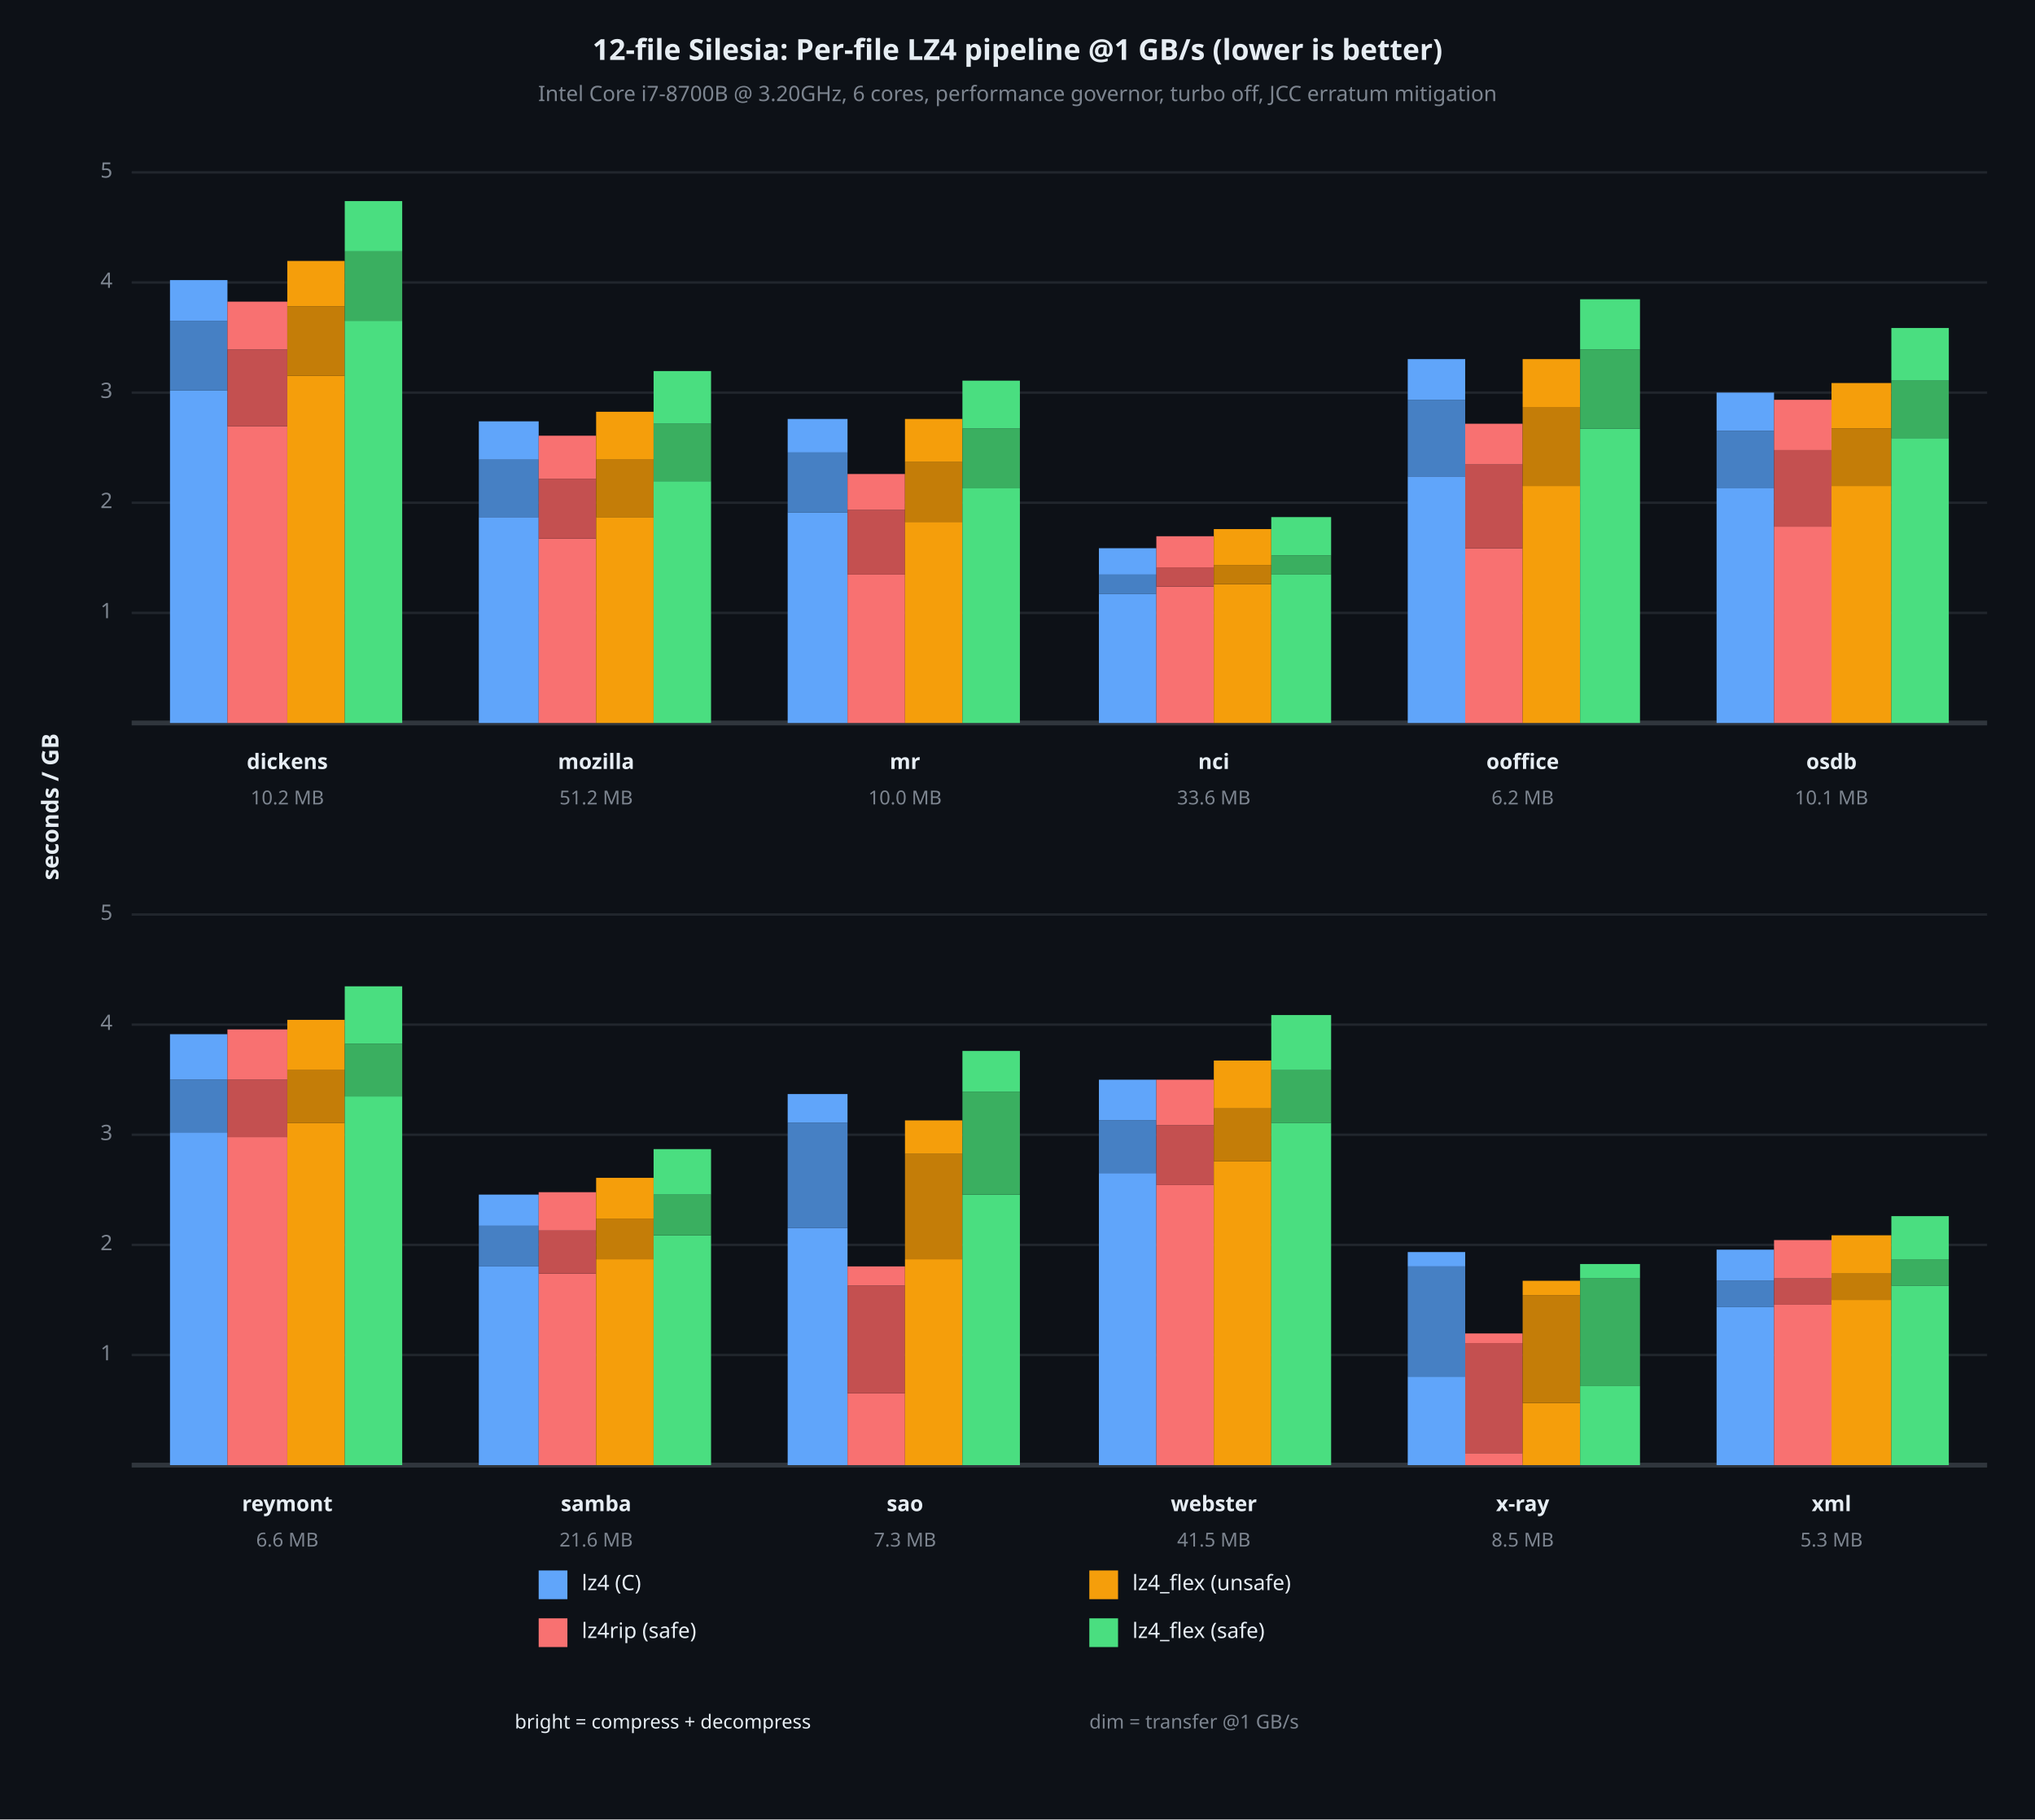
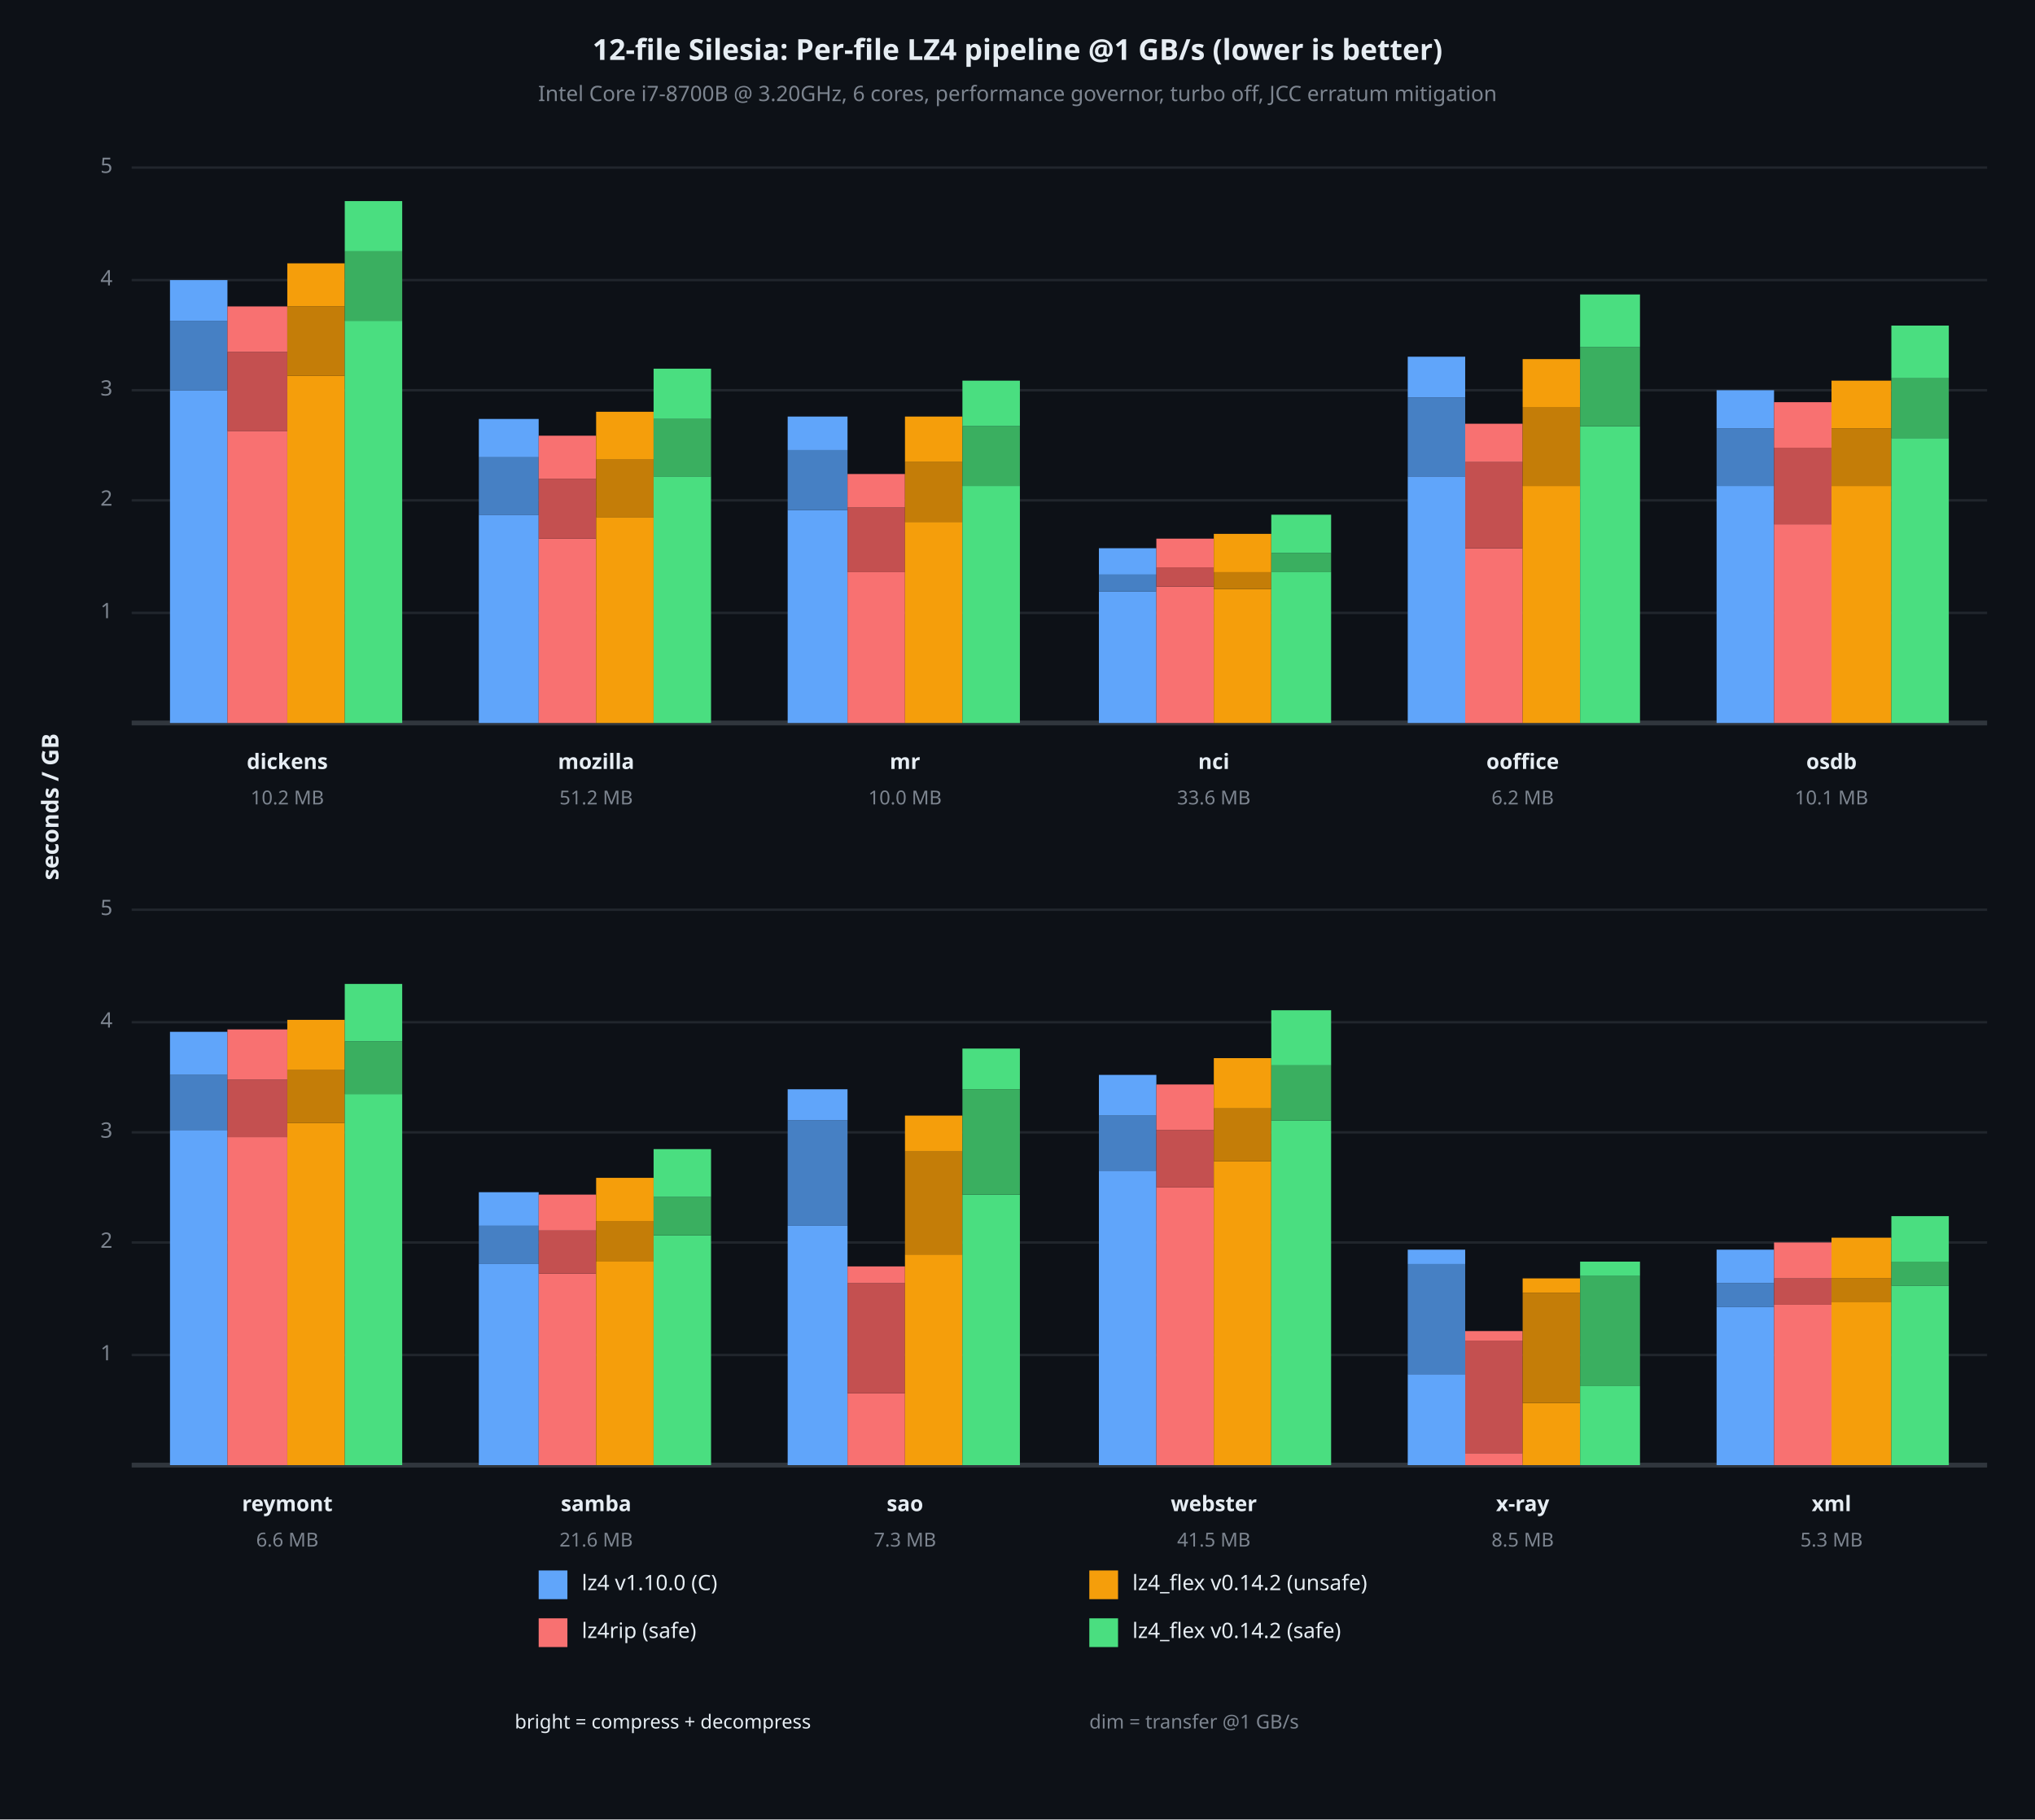
<svg xmlns="http://www.w3.org/2000/svg" viewBox="0 0 850 760" font-family="system-ui, -apple-system, sans-serif">
  <rect x="0" y="0" width="850" height="760" opacity="1" fill="#0D1117" stroke="none" />
  <text x="425" y="22" dy="0.5ex" text-anchor="middle" font-family="sans-serif" font-size="12.097" opacity="1" fill="#E6EDF3" font-weight="bold">
12-file Silesia: Per-file LZ4 pipeline @1 GB/s (lower is better)
</text>
  <text x="425" y="40" dy="0.5ex" text-anchor="middle" font-family="sans-serif" font-size="8.871" opacity="1" fill="#7D8590">
Intel Core i7-8700B @ 3.20GHz, 6 cores, performance governor, turbo off, JCC erratum mitigation
</text>
  <text x="22" y="337" dy="0.5ex" text-anchor="middle" font-family="sans-serif" font-size="9.677" opacity="1" fill="#E6EDF3" font-weight="bold" transform="rotate(270, 22, 337)">
seconds / GB
</text>
  <polyline fill="none" opacity="1" stroke="#21262D" stroke-width="1" points="55,256 830,256 " />
  <text x="47" y="256" dy="0.5ex" text-anchor="end" font-family="sans-serif" font-size="8.871" opacity="1" fill="#7D8590">
1
</text>
-   <polyline fill="none" opacity="1" stroke="#21262D" stroke-width="1" points="55,210 830,210 " />
-   <text x="47" y="210" dy="0.5ex" text-anchor="end" font-family="sans-serif" font-size="8.871" opacity="1" fill="#7D8590">
+   <polyline fill="none" opacity="1" stroke="#21262D" stroke-width="1" points="55,209 830,209 " />
+   <text x="47" y="209" dy="0.5ex" text-anchor="end" font-family="sans-serif" font-size="8.871" opacity="1" fill="#7D8590">
2
</text>
-   <polyline fill="none" opacity="1" stroke="#21262D" stroke-width="1" points="55,164 830,164 " />
-   <text x="47" y="164" dy="0.5ex" text-anchor="end" font-family="sans-serif" font-size="8.871" opacity="1" fill="#7D8590">
+   <polyline fill="none" opacity="1" stroke="#21262D" stroke-width="1" points="55,163 830,163 " />
+   <text x="47" y="163" dy="0.5ex" text-anchor="end" font-family="sans-serif" font-size="8.871" opacity="1" fill="#7D8590">
3
</text>
-   <polyline fill="none" opacity="1" stroke="#21262D" stroke-width="1" points="55,118 830,118 " />
-   <text x="47" y="118" dy="0.5ex" text-anchor="end" font-family="sans-serif" font-size="8.871" opacity="1" fill="#7D8590">
+   <polyline fill="none" opacity="1" stroke="#21262D" stroke-width="1" points="55,117 830,117 " />
+   <text x="47" y="117" dy="0.5ex" text-anchor="end" font-family="sans-serif" font-size="8.871" opacity="1" fill="#7D8590">
4
</text>
-   <polyline fill="none" opacity="1" stroke="#21262D" stroke-width="1" points="55,72 830,72 " />
-   <text x="47" y="72" dy="0.5ex" text-anchor="end" font-family="sans-serif" font-size="8.871" opacity="1" fill="#7D8590">
+   <polyline fill="none" opacity="1" stroke="#21262D" stroke-width="1" points="55,70 830,70 " />
+   <text x="47" y="70" dy="0.5ex" text-anchor="end" font-family="sans-serif" font-size="8.871" opacity="1" fill="#7D8590">
5
</text>
  <polyline fill="none" opacity="1" stroke="#30363D" stroke-width="2" points="55,302 830,302 " />
  <rect x="71" y="163" width="24" height="139" opacity="1" fill="#60A5FA" stroke="none" />
  <rect x="71" y="134" width="24" height="29" opacity="1" fill="#4680C4" stroke="none" />
  <rect x="71" y="117" width="24" height="17" opacity="1" fill="#60A5FA" stroke="none" />
-   <rect x="95" y="178" width="25" height="124" opacity="1" fill="#F87171" stroke="none" />
-   <rect x="95" y="146" width="25" height="32" opacity="1" fill="#C45050" stroke="none" />
-   <rect x="95" y="126" width="25" height="20" opacity="1" fill="#F87171" stroke="none" />
+   <rect x="95" y="180" width="25" height="122" opacity="1" fill="#F87171" stroke="none" />
+   <rect x="95" y="147" width="25" height="33" opacity="1" fill="#C45050" stroke="none" />
+   <rect x="95" y="128" width="25" height="19" opacity="1" fill="#F87171" stroke="none" />
  <rect x="120" y="157" width="24" height="145" opacity="1" fill="#F59E0B" stroke="none" />
  <rect x="120" y="128" width="24" height="29" opacity="1" fill="#C47D08" stroke="none" />
-   <rect x="120" y="109" width="24" height="19" opacity="1" fill="#F59E0B" stroke="none" />
+   <rect x="120" y="110" width="24" height="18" opacity="1" fill="#F59E0B" stroke="none" />
  <rect x="144" y="134" width="24" height="168" opacity="1" fill="#4ADE80" stroke="none" />
  <rect x="144" y="105" width="24" height="29" opacity="1" fill="#3AAF60" stroke="none" />
  <rect x="144" y="84" width="24" height="21" opacity="1" fill="#4ADE80" stroke="none" />
  <text x="120" y="319" dy="0.5ex" text-anchor="middle" font-family="sans-serif" font-size="8.871" opacity="1" fill="#E6EDF3" font-weight="bold">
dickens
</text>
  <text x="120" y="334" dy="0.5ex" text-anchor="middle" font-family="sans-serif" font-size="8.065" opacity="1" fill="#7D8590">
10.2 MB
</text>
-   <rect x="200" y="216" width="25" height="86" opacity="1" fill="#60A5FA" stroke="none" />
-   <rect x="200" y="192" width="25" height="24" opacity="1" fill="#4680C4" stroke="none" />
-   <rect x="200" y="176" width="25" height="16" opacity="1" fill="#60A5FA" stroke="none" />
+   <rect x="200" y="215" width="25" height="87" opacity="1" fill="#60A5FA" stroke="none" />
+   <rect x="200" y="191" width="25" height="24" opacity="1" fill="#4680C4" stroke="none" />
+   <rect x="200" y="175" width="25" height="16" opacity="1" fill="#60A5FA" stroke="none" />
  <rect x="225" y="225" width="24" height="77" opacity="1" fill="#F87171" stroke="none" />
  <rect x="225" y="200" width="24" height="25" opacity="1" fill="#C45050" stroke="none" />
  <rect x="225" y="182" width="24" height="18" opacity="1" fill="#F87171" stroke="none" />
  <rect x="249" y="216" width="24" height="86" opacity="1" fill="#F59E0B" stroke="none" />
  <rect x="249" y="192" width="24" height="24" opacity="1" fill="#C47D08" stroke="none" />
  <rect x="249" y="172" width="24" height="20" opacity="1" fill="#F59E0B" stroke="none" />
-   <rect x="273" y="201" width="24" height="101" opacity="1" fill="#4ADE80" stroke="none" />
-   <rect x="273" y="177" width="24" height="24" opacity="1" fill="#3AAF60" stroke="none" />
-   <rect x="273" y="155" width="24" height="22" opacity="1" fill="#4ADE80" stroke="none" />
+   <rect x="273" y="199" width="24" height="103" opacity="1" fill="#4ADE80" stroke="none" />
+   <rect x="273" y="175" width="24" height="24" opacity="1" fill="#3AAF60" stroke="none" />
+   <rect x="273" y="154" width="24" height="21" opacity="1" fill="#4ADE80" stroke="none" />
  <text x="249" y="319" dy="0.5ex" text-anchor="middle" font-family="sans-serif" font-size="8.871" opacity="1" fill="#E6EDF3" font-weight="bold">
mozilla
</text>
  <text x="249" y="334" dy="0.5ex" text-anchor="middle" font-family="sans-serif" font-size="8.065" opacity="1" fill="#7D8590">
51.2 MB
</text>
-   <rect x="329" y="214" width="25" height="88" opacity="1" fill="#60A5FA" stroke="none" />
-   <rect x="329" y="189" width="25" height="25" opacity="1" fill="#4680C4" stroke="none" />
-   <rect x="329" y="175" width="25" height="14" opacity="1" fill="#60A5FA" stroke="none" />
-   <rect x="354" y="240" width="24" height="62" opacity="1" fill="#F87171" stroke="none" />
-   <rect x="354" y="213" width="24" height="27" opacity="1" fill="#C45050" stroke="none" />
-   <rect x="354" y="198" width="24" height="15" opacity="1" fill="#F87171" stroke="none" />
+   <rect x="329" y="213" width="25" height="89" opacity="1" fill="#60A5FA" stroke="none" />
+   <rect x="329" y="188" width="25" height="25" opacity="1" fill="#4680C4" stroke="none" />
+   <rect x="329" y="174" width="25" height="14" opacity="1" fill="#60A5FA" stroke="none" />
+   <rect x="354" y="239" width="24" height="63" opacity="1" fill="#F87171" stroke="none" />
+   <rect x="354" y="212" width="24" height="27" opacity="1" fill="#C45050" stroke="none" />
+   <rect x="354" y="198" width="24" height="14" opacity="1" fill="#F87171" stroke="none" />
  <rect x="378" y="218" width="24" height="84" opacity="1" fill="#F59E0B" stroke="none" />
  <rect x="378" y="193" width="24" height="25" opacity="1" fill="#C47D08" stroke="none" />
-   <rect x="378" y="175" width="24" height="18" opacity="1" fill="#F59E0B" stroke="none" />
-   <rect x="402" y="204" width="24" height="98" opacity="1" fill="#4ADE80" stroke="none" />
-   <rect x="402" y="179" width="24" height="25" opacity="1" fill="#3AAF60" stroke="none" />
-   <rect x="402" y="159" width="24" height="20" opacity="1" fill="#4ADE80" stroke="none" />
+   <rect x="378" y="174" width="24" height="19" opacity="1" fill="#F59E0B" stroke="none" />
+   <rect x="402" y="203" width="24" height="99" opacity="1" fill="#4ADE80" stroke="none" />
+   <rect x="402" y="178" width="24" height="25" opacity="1" fill="#3AAF60" stroke="none" />
+   <rect x="402" y="159" width="24" height="19" opacity="1" fill="#4ADE80" stroke="none" />
  <text x="378" y="319" dy="0.5ex" text-anchor="middle" font-family="sans-serif" font-size="8.871" opacity="1" fill="#E6EDF3" font-weight="bold">
mr
</text>
  <text x="378" y="334" dy="0.5ex" text-anchor="middle" font-family="sans-serif" font-size="8.065" opacity="1" fill="#7D8590">
10.0 MB
</text>
-   <rect x="459" y="248" width="24" height="54" opacity="1" fill="#60A5FA" stroke="none" />
-   <rect x="459" y="240" width="24" height="8" opacity="1" fill="#4680C4" stroke="none" />
+   <rect x="459" y="247" width="24" height="55" opacity="1" fill="#60A5FA" stroke="none" />
+   <rect x="459" y="240" width="24" height="7" opacity="1" fill="#4680C4" stroke="none" />
  <rect x="459" y="229" width="24" height="11" opacity="1" fill="#60A5FA" stroke="none" />
  <rect x="483" y="245" width="24" height="57" opacity="1" fill="#F87171" stroke="none" />
  <rect x="483" y="237" width="24" height="8" opacity="1" fill="#C45050" stroke="none" />
-   <rect x="483" y="224" width="24" height="13" opacity="1" fill="#F87171" stroke="none" />
-   <rect x="507" y="244" width="24" height="58" opacity="1" fill="#F59E0B" stroke="none" />
-   <rect x="507" y="236" width="24" height="8" opacity="1" fill="#C47D08" stroke="none" />
-   <rect x="507" y="221" width="24" height="15" opacity="1" fill="#F59E0B" stroke="none" />
-   <rect x="531" y="240" width="25" height="62" opacity="1" fill="#4ADE80" stroke="none" />
-   <rect x="531" y="232" width="25" height="8" opacity="1" fill="#3AAF60" stroke="none" />
-   <rect x="531" y="216" width="25" height="16" opacity="1" fill="#4ADE80" stroke="none" />
+   <rect x="483" y="225" width="24" height="12" opacity="1" fill="#F87171" stroke="none" />
+   <rect x="507" y="246" width="24" height="56" opacity="1" fill="#F59E0B" stroke="none" />
+   <rect x="507" y="239" width="24" height="7" opacity="1" fill="#C47D08" stroke="none" />
+   <rect x="507" y="223" width="24" height="16" opacity="1" fill="#F59E0B" stroke="none" />
+   <rect x="531" y="239" width="25" height="63" opacity="1" fill="#4ADE80" stroke="none" />
+   <rect x="531" y="231" width="25" height="8" opacity="1" fill="#3AAF60" stroke="none" />
+   <rect x="531" y="215" width="25" height="16" opacity="1" fill="#4ADE80" stroke="none" />
  <text x="507" y="319" dy="0.5ex" text-anchor="middle" font-family="sans-serif" font-size="8.871" opacity="1" fill="#E6EDF3" font-weight="bold">
nci
</text>
  <text x="507" y="334" dy="0.5ex" text-anchor="middle" font-family="sans-serif" font-size="8.065" opacity="1" fill="#7D8590">
33.6 MB
</text>
  <rect x="588" y="199" width="24" height="103" opacity="1" fill="#60A5FA" stroke="none" />
-   <rect x="588" y="167" width="24" height="32" opacity="1" fill="#4680C4" stroke="none" />
-   <rect x="588" y="150" width="24" height="17" opacity="1" fill="#60A5FA" stroke="none" />
+   <rect x="588" y="166" width="24" height="33" opacity="1" fill="#4680C4" stroke="none" />
+   <rect x="588" y="149" width="24" height="17" opacity="1" fill="#60A5FA" stroke="none" />
  <rect x="612" y="229" width="24" height="73" opacity="1" fill="#F87171" stroke="none" />
-   <rect x="612" y="194" width="24" height="35" opacity="1" fill="#C45050" stroke="none" />
-   <rect x="612" y="177" width="24" height="17" opacity="1" fill="#F87171" stroke="none" />
+   <rect x="612" y="193" width="24" height="36" opacity="1" fill="#C45050" stroke="none" />
+   <rect x="612" y="177" width="24" height="16" opacity="1" fill="#F87171" stroke="none" />
  <rect x="636" y="203" width="24" height="99" opacity="1" fill="#F59E0B" stroke="none" />
  <rect x="636" y="170" width="24" height="33" opacity="1" fill="#C47D08" stroke="none" />
  <rect x="636" y="150" width="24" height="20" opacity="1" fill="#F59E0B" stroke="none" />
-   <rect x="660" y="179" width="25" height="123" opacity="1" fill="#4ADE80" stroke="none" />
-   <rect x="660" y="146" width="25" height="33" opacity="1" fill="#3AAF60" stroke="none" />
-   <rect x="660" y="125" width="25" height="21" opacity="1" fill="#4ADE80" stroke="none" />
+   <rect x="660" y="178" width="25" height="124" opacity="1" fill="#4ADE80" stroke="none" />
+   <rect x="660" y="145" width="25" height="33" opacity="1" fill="#3AAF60" stroke="none" />
+   <rect x="660" y="123" width="25" height="22" opacity="1" fill="#4ADE80" stroke="none" />
  <text x="636" y="319" dy="0.5ex" text-anchor="middle" font-family="sans-serif" font-size="8.871" opacity="1" fill="#E6EDF3" font-weight="bold">
ooffice
</text>
  <text x="636" y="334" dy="0.5ex" text-anchor="middle" font-family="sans-serif" font-size="8.065" opacity="1" fill="#7D8590">
6.2 MB
</text>
-   <rect x="717" y="204" width="24" height="98" opacity="1" fill="#60A5FA" stroke="none" />
-   <rect x="717" y="180" width="24" height="24" opacity="1" fill="#4680C4" stroke="none" />
-   <rect x="717" y="164" width="24" height="16" opacity="1" fill="#60A5FA" stroke="none" />
-   <rect x="741" y="220" width="24" height="82" opacity="1" fill="#F87171" stroke="none" />
-   <rect x="741" y="188" width="24" height="32" opacity="1" fill="#C45050" stroke="none" />
-   <rect x="741" y="167" width="24" height="21" opacity="1" fill="#F87171" stroke="none" />
+   <rect x="717" y="203" width="24" height="99" opacity="1" fill="#60A5FA" stroke="none" />
+   <rect x="717" y="179" width="24" height="24" opacity="1" fill="#4680C4" stroke="none" />
+   <rect x="717" y="163" width="24" height="16" opacity="1" fill="#60A5FA" stroke="none" />
+   <rect x="741" y="219" width="24" height="83" opacity="1" fill="#F87171" stroke="none" />
+   <rect x="741" y="187" width="24" height="32" opacity="1" fill="#C45050" stroke="none" />
+   <rect x="741" y="168" width="24" height="19" opacity="1" fill="#F87171" stroke="none" />
  <rect x="765" y="203" width="25" height="99" opacity="1" fill="#F59E0B" stroke="none" />
  <rect x="765" y="179" width="25" height="24" opacity="1" fill="#C47D08" stroke="none" />
-   <rect x="765" y="160" width="25" height="19" opacity="1" fill="#F59E0B" stroke="none" />
+   <rect x="765" y="159" width="25" height="20" opacity="1" fill="#F59E0B" stroke="none" />
  <rect x="790" y="183" width="24" height="119" opacity="1" fill="#4ADE80" stroke="none" />
-   <rect x="790" y="159" width="24" height="24" opacity="1" fill="#3AAF60" stroke="none" />
-   <rect x="790" y="137" width="24" height="22" opacity="1" fill="#4ADE80" stroke="none" />
+   <rect x="790" y="158" width="24" height="25" opacity="1" fill="#3AAF60" stroke="none" />
+   <rect x="790" y="136" width="24" height="22" opacity="1" fill="#4ADE80" stroke="none" />
  <text x="765" y="319" dy="0.5ex" text-anchor="middle" font-family="sans-serif" font-size="8.871" opacity="1" fill="#E6EDF3" font-weight="bold">
osdb
</text>
  <text x="765" y="334" dy="0.5ex" text-anchor="middle" font-family="sans-serif" font-size="8.065" opacity="1" fill="#7D8590">
10.1 MB
</text>
  <polyline fill="none" opacity="1" stroke="#21262D" stroke-width="1" points="55,566 830,566 " />
  <text x="47" y="566" dy="0.5ex" text-anchor="end" font-family="sans-serif" font-size="8.871" opacity="1" fill="#7D8590">
1
</text>
-   <polyline fill="none" opacity="1" stroke="#21262D" stroke-width="1" points="55,520 830,520 " />
-   <text x="47" y="520" dy="0.5ex" text-anchor="end" font-family="sans-serif" font-size="8.871" opacity="1" fill="#7D8590">
+   <polyline fill="none" opacity="1" stroke="#21262D" stroke-width="1" points="55,519 830,519 " />
+   <text x="47" y="519" dy="0.5ex" text-anchor="end" font-family="sans-serif" font-size="8.871" opacity="1" fill="#7D8590">
2
</text>
-   <polyline fill="none" opacity="1" stroke="#21262D" stroke-width="1" points="55,474 830,474 " />
-   <text x="47" y="474" dy="0.5ex" text-anchor="end" font-family="sans-serif" font-size="8.871" opacity="1" fill="#7D8590">
+   <polyline fill="none" opacity="1" stroke="#21262D" stroke-width="1" points="55,473 830,473 " />
+   <text x="47" y="473" dy="0.5ex" text-anchor="end" font-family="sans-serif" font-size="8.871" opacity="1" fill="#7D8590">
3
</text>
-   <polyline fill="none" opacity="1" stroke="#21262D" stroke-width="1" points="55,428 830,428 " />
-   <text x="47" y="428" dy="0.5ex" text-anchor="end" font-family="sans-serif" font-size="8.871" opacity="1" fill="#7D8590">
+   <polyline fill="none" opacity="1" stroke="#21262D" stroke-width="1" points="55,427 830,427 " />
+   <text x="47" y="427" dy="0.5ex" text-anchor="end" font-family="sans-serif" font-size="8.871" opacity="1" fill="#7D8590">
4
</text>
-   <polyline fill="none" opacity="1" stroke="#21262D" stroke-width="1" points="55,382 830,382 " />
-   <text x="47" y="382" dy="0.5ex" text-anchor="end" font-family="sans-serif" font-size="8.871" opacity="1" fill="#7D8590">
+   <polyline fill="none" opacity="1" stroke="#21262D" stroke-width="1" points="55,380 830,380 " />
+   <text x="47" y="380" dy="0.5ex" text-anchor="end" font-family="sans-serif" font-size="8.871" opacity="1" fill="#7D8590">
5
</text>
  <polyline fill="none" opacity="1" stroke="#30363D" stroke-width="2" points="55,612 830,612 " />
-   <rect x="71" y="473" width="24" height="139" opacity="1" fill="#60A5FA" stroke="none" />
-   <rect x="71" y="451" width="24" height="22" opacity="1" fill="#4680C4" stroke="none" />
-   <rect x="71" y="432" width="24" height="19" opacity="1" fill="#60A5FA" stroke="none" />
+   <rect x="71" y="472" width="24" height="140" opacity="1" fill="#60A5FA" stroke="none" />
+   <rect x="71" y="449" width="24" height="23" opacity="1" fill="#4680C4" stroke="none" />
+   <rect x="71" y="431" width="24" height="18" opacity="1" fill="#60A5FA" stroke="none" />
  <rect x="95" y="475" width="25" height="137" opacity="1" fill="#F87171" stroke="none" />
  <rect x="95" y="451" width="25" height="24" opacity="1" fill="#C45050" stroke="none" />
  <rect x="95" y="430" width="25" height="21" opacity="1" fill="#F87171" stroke="none" />
  <rect x="120" y="469" width="24" height="143" opacity="1" fill="#F59E0B" stroke="none" />
  <rect x="120" y="447" width="24" height="22" opacity="1" fill="#C47D08" stroke="none" />
  <rect x="120" y="426" width="24" height="21" opacity="1" fill="#F59E0B" stroke="none" />
-   <rect x="144" y="458" width="24" height="154" opacity="1" fill="#4ADE80" stroke="none" />
-   <rect x="144" y="436" width="24" height="22" opacity="1" fill="#3AAF60" stroke="none" />
-   <rect x="144" y="412" width="24" height="24" opacity="1" fill="#4ADE80" stroke="none" />
+   <rect x="144" y="457" width="24" height="155" opacity="1" fill="#4ADE80" stroke="none" />
+   <rect x="144" y="435" width="24" height="22" opacity="1" fill="#3AAF60" stroke="none" />
+   <rect x="144" y="411" width="24" height="24" opacity="1" fill="#4ADE80" stroke="none" />
  <text x="120" y="629" dy="0.5ex" text-anchor="middle" font-family="sans-serif" font-size="8.871" opacity="1" fill="#E6EDF3" font-weight="bold">
reymont
</text>
  <text x="120" y="644" dy="0.5ex" text-anchor="middle" font-family="sans-serif" font-size="8.065" opacity="1" fill="#7D8590">
6.6 MB
</text>
-   <rect x="200" y="529" width="25" height="83" opacity="1" fill="#60A5FA" stroke="none" />
-   <rect x="200" y="512" width="25" height="17" opacity="1" fill="#4680C4" stroke="none" />
-   <rect x="200" y="499" width="25" height="13" opacity="1" fill="#60A5FA" stroke="none" />
+   <rect x="200" y="528" width="25" height="84" opacity="1" fill="#60A5FA" stroke="none" />
+   <rect x="200" y="512" width="25" height="16" opacity="1" fill="#4680C4" stroke="none" />
+   <rect x="200" y="498" width="25" height="14" opacity="1" fill="#60A5FA" stroke="none" />
  <rect x="225" y="532" width="24" height="80" opacity="1" fill="#F87171" stroke="none" />
  <rect x="225" y="514" width="24" height="18" opacity="1" fill="#C45050" stroke="none" />
-   <rect x="225" y="498" width="24" height="16" opacity="1" fill="#F87171" stroke="none" />
-   <rect x="249" y="526" width="24" height="86" opacity="1" fill="#F59E0B" stroke="none" />
-   <rect x="249" y="509" width="24" height="17" opacity="1" fill="#C47D08" stroke="none" />
-   <rect x="249" y="492" width="24" height="17" opacity="1" fill="#F59E0B" stroke="none" />
+   <rect x="225" y="499" width="24" height="15" opacity="1" fill="#F87171" stroke="none" />
+   <rect x="249" y="527" width="24" height="85" opacity="1" fill="#F59E0B" stroke="none" />
+   <rect x="249" y="510" width="24" height="17" opacity="1" fill="#C47D08" stroke="none" />
+   <rect x="249" y="492" width="24" height="18" opacity="1" fill="#F59E0B" stroke="none" />
  <rect x="273" y="516" width="24" height="96" opacity="1" fill="#4ADE80" stroke="none" />
-   <rect x="273" y="499" width="24" height="17" opacity="1" fill="#3AAF60" stroke="none" />
-   <rect x="273" y="480" width="24" height="19" opacity="1" fill="#4ADE80" stroke="none" />
+   <rect x="273" y="500" width="24" height="16" opacity="1" fill="#3AAF60" stroke="none" />
+   <rect x="273" y="480" width="24" height="20" opacity="1" fill="#4ADE80" stroke="none" />
  <text x="249" y="629" dy="0.5ex" text-anchor="middle" font-family="sans-serif" font-size="8.871" opacity="1" fill="#E6EDF3" font-weight="bold">
samba
</text>
  <text x="249" y="644" dy="0.5ex" text-anchor="middle" font-family="sans-serif" font-size="8.065" opacity="1" fill="#7D8590">
21.6 MB
</text>
-   <rect x="329" y="513" width="25" height="99" opacity="1" fill="#60A5FA" stroke="none" />
-   <rect x="329" y="469" width="25" height="44" opacity="1" fill="#4680C4" stroke="none" />
-   <rect x="329" y="457" width="25" height="12" opacity="1" fill="#60A5FA" stroke="none" />
+   <rect x="329" y="512" width="25" height="100" opacity="1" fill="#60A5FA" stroke="none" />
+   <rect x="329" y="468" width="25" height="44" opacity="1" fill="#4680C4" stroke="none" />
+   <rect x="329" y="455" width="25" height="13" opacity="1" fill="#60A5FA" stroke="none" />
  <rect x="354" y="582" width="24" height="30" opacity="1" fill="#F87171" stroke="none" />
-   <rect x="354" y="537" width="24" height="45" opacity="1" fill="#C45050" stroke="none" />
-   <rect x="354" y="529" width="24" height="8" opacity="1" fill="#F87171" stroke="none" />
-   <rect x="378" y="526" width="24" height="86" opacity="1" fill="#F59E0B" stroke="none" />
-   <rect x="378" y="482" width="24" height="44" opacity="1" fill="#C47D08" stroke="none" />
-   <rect x="378" y="468" width="24" height="14" opacity="1" fill="#F59E0B" stroke="none" />
+   <rect x="354" y="536" width="24" height="46" opacity="1" fill="#C45050" stroke="none" />
+   <rect x="354" y="529" width="24" height="7" opacity="1" fill="#F87171" stroke="none" />
+   <rect x="378" y="524" width="24" height="88" opacity="1" fill="#F59E0B" stroke="none" />
+   <rect x="378" y="481" width="24" height="43" opacity="1" fill="#C47D08" stroke="none" />
+   <rect x="378" y="466" width="24" height="15" opacity="1" fill="#F59E0B" stroke="none" />
  <rect x="402" y="499" width="24" height="113" opacity="1" fill="#4ADE80" stroke="none" />
-   <rect x="402" y="456" width="24" height="43" opacity="1" fill="#3AAF60" stroke="none" />
-   <rect x="402" y="439" width="24" height="17" opacity="1" fill="#4ADE80" stroke="none" />
+   <rect x="402" y="455" width="24" height="44" opacity="1" fill="#3AAF60" stroke="none" />
+   <rect x="402" y="438" width="24" height="17" opacity="1" fill="#4ADE80" stroke="none" />
  <text x="378" y="629" dy="0.5ex" text-anchor="middle" font-family="sans-serif" font-size="8.871" opacity="1" fill="#E6EDF3" font-weight="bold">
sao
</text>
  <text x="378" y="644" dy="0.5ex" text-anchor="middle" font-family="sans-serif" font-size="8.065" opacity="1" fill="#7D8590">
7.3 MB
</text>
-   <rect x="459" y="490" width="24" height="122" opacity="1" fill="#60A5FA" stroke="none" />
-   <rect x="459" y="468" width="24" height="22" opacity="1" fill="#4680C4" stroke="none" />
-   <rect x="459" y="451" width="24" height="17" opacity="1" fill="#60A5FA" stroke="none" />
-   <rect x="483" y="495" width="24" height="117" opacity="1" fill="#F87171" stroke="none" />
-   <rect x="483" y="470" width="24" height="25" opacity="1" fill="#C45050" stroke="none" />
-   <rect x="483" y="451" width="24" height="19" opacity="1" fill="#F87171" stroke="none" />
+   <rect x="459" y="489" width="24" height="123" opacity="1" fill="#60A5FA" stroke="none" />
+   <rect x="459" y="466" width="24" height="23" opacity="1" fill="#4680C4" stroke="none" />
+   <rect x="459" y="449" width="24" height="17" opacity="1" fill="#60A5FA" stroke="none" />
+   <rect x="483" y="496" width="24" height="116" opacity="1" fill="#F87171" stroke="none" />
+   <rect x="483" y="472" width="24" height="24" opacity="1" fill="#C45050" stroke="none" />
+   <rect x="483" y="453" width="24" height="19" opacity="1" fill="#F87171" stroke="none" />
  <rect x="507" y="485" width="24" height="127" opacity="1" fill="#F59E0B" stroke="none" />
  <rect x="507" y="463" width="24" height="22" opacity="1" fill="#C47D08" stroke="none" />
-   <rect x="507" y="443" width="24" height="20" opacity="1" fill="#F59E0B" stroke="none" />
-   <rect x="531" y="469" width="25" height="143" opacity="1" fill="#4ADE80" stroke="none" />
-   <rect x="531" y="447" width="25" height="22" opacity="1" fill="#3AAF60" stroke="none" />
-   <rect x="531" y="424" width="25" height="23" opacity="1" fill="#4ADE80" stroke="none" />
+   <rect x="507" y="442" width="24" height="21" opacity="1" fill="#F59E0B" stroke="none" />
+   <rect x="531" y="468" width="25" height="144" opacity="1" fill="#4ADE80" stroke="none" />
+   <rect x="531" y="445" width="25" height="23" opacity="1" fill="#3AAF60" stroke="none" />
+   <rect x="531" y="422" width="25" height="23" opacity="1" fill="#4ADE80" stroke="none" />
  <text x="507" y="629" dy="0.5ex" text-anchor="middle" font-family="sans-serif" font-size="8.871" opacity="1" fill="#E6EDF3" font-weight="bold">
webster
</text>
  <text x="507" y="644" dy="0.5ex" text-anchor="middle" font-family="sans-serif" font-size="8.065" opacity="1" fill="#7D8590">
41.5 MB
</text>
-   <rect x="588" y="575" width="24" height="37" opacity="1" fill="#60A5FA" stroke="none" />
-   <rect x="588" y="529" width="24" height="46" opacity="1" fill="#4680C4" stroke="none" />
-   <rect x="588" y="523" width="24" height="6" opacity="1" fill="#60A5FA" stroke="none" />
+   <rect x="588" y="574" width="24" height="38" opacity="1" fill="#60A5FA" stroke="none" />
+   <rect x="588" y="528" width="24" height="46" opacity="1" fill="#4680C4" stroke="none" />
+   <rect x="588" y="522" width="24" height="6" opacity="1" fill="#60A5FA" stroke="none" />
  <rect x="612" y="607" width="24" height="5" opacity="1" fill="#F87171" stroke="none" />
-   <rect x="612" y="561" width="24" height="46" opacity="1" fill="#C45050" stroke="none" />
-   <rect x="612" y="557" width="24" height="4" opacity="1" fill="#F87171" stroke="none" />
+   <rect x="612" y="560" width="24" height="47" opacity="1" fill="#C45050" stroke="none" />
+   <rect x="612" y="556" width="24" height="4" opacity="1" fill="#F87171" stroke="none" />
  <rect x="636" y="586" width="24" height="26" opacity="1" fill="#F59E0B" stroke="none" />
-   <rect x="636" y="541" width="24" height="45" opacity="1" fill="#C47D08" stroke="none" />
-   <rect x="636" y="535" width="24" height="6" opacity="1" fill="#F59E0B" stroke="none" />
+   <rect x="636" y="540" width="24" height="46" opacity="1" fill="#C47D08" stroke="none" />
+   <rect x="636" y="534" width="24" height="6" opacity="1" fill="#F59E0B" stroke="none" />
  <rect x="660" y="579" width="25" height="33" opacity="1" fill="#4ADE80" stroke="none" />
-   <rect x="660" y="534" width="25" height="45" opacity="1" fill="#3AAF60" stroke="none" />
-   <rect x="660" y="528" width="25" height="6" opacity="1" fill="#4ADE80" stroke="none" />
+   <rect x="660" y="533" width="25" height="46" opacity="1" fill="#3AAF60" stroke="none" />
+   <rect x="660" y="527" width="25" height="6" opacity="1" fill="#4ADE80" stroke="none" />
  <text x="636" y="629" dy="0.5ex" text-anchor="middle" font-family="sans-serif" font-size="8.871" opacity="1" fill="#E6EDF3" font-weight="bold">
x-ray
</text>
  <text x="636" y="644" dy="0.5ex" text-anchor="middle" font-family="sans-serif" font-size="8.065" opacity="1" fill="#7D8590">
8.5 MB
</text>
  <rect x="717" y="546" width="24" height="66" opacity="1" fill="#60A5FA" stroke="none" />
-   <rect x="717" y="535" width="24" height="11" opacity="1" fill="#4680C4" stroke="none" />
-   <rect x="717" y="522" width="24" height="13" opacity="1" fill="#60A5FA" stroke="none" />
+   <rect x="717" y="536" width="24" height="10" opacity="1" fill="#4680C4" stroke="none" />
+   <rect x="717" y="522" width="24" height="14" opacity="1" fill="#60A5FA" stroke="none" />
  <rect x="741" y="545" width="24" height="67" opacity="1" fill="#F87171" stroke="none" />
  <rect x="741" y="534" width="24" height="11" opacity="1" fill="#C45050" stroke="none" />
-   <rect x="741" y="518" width="24" height="16" opacity="1" fill="#F87171" stroke="none" />
-   <rect x="765" y="543" width="25" height="69" opacity="1" fill="#F59E0B" stroke="none" />
-   <rect x="765" y="532" width="25" height="11" opacity="1" fill="#C47D08" stroke="none" />
-   <rect x="765" y="516" width="25" height="16" opacity="1" fill="#F59E0B" stroke="none" />
+   <rect x="741" y="519" width="24" height="15" opacity="1" fill="#F87171" stroke="none" />
+   <rect x="765" y="544" width="25" height="68" opacity="1" fill="#F59E0B" stroke="none" />
+   <rect x="765" y="534" width="25" height="10" opacity="1" fill="#C47D08" stroke="none" />
+   <rect x="765" y="517" width="25" height="17" opacity="1" fill="#F59E0B" stroke="none" />
  <rect x="790" y="537" width="24" height="75" opacity="1" fill="#4ADE80" stroke="none" />
-   <rect x="790" y="526" width="24" height="11" opacity="1" fill="#3AAF60" stroke="none" />
-   <rect x="790" y="508" width="24" height="18" opacity="1" fill="#4ADE80" stroke="none" />
+   <rect x="790" y="527" width="24" height="10" opacity="1" fill="#3AAF60" stroke="none" />
+   <rect x="790" y="508" width="24" height="19" opacity="1" fill="#4ADE80" stroke="none" />
  <text x="765" y="629" dy="0.5ex" text-anchor="middle" font-family="sans-serif" font-size="8.871" opacity="1" fill="#E6EDF3" font-weight="bold">
xml
</text>
  <text x="765" y="644" dy="0.5ex" text-anchor="middle" font-family="sans-serif" font-size="8.065" opacity="1" fill="#7D8590">
5.3 MB
</text>
  <rect x="225" y="656" width="12" height="12" opacity="1" fill="#60A5FA" stroke="none" />
  <text x="243" y="662" dy="0.5ex" text-anchor="start" font-family="sans-serif" font-size="8.871" opacity="1" fill="#E6EDF3">
- lz4 (C)
+ lz4 v1.10.0 (C)
</text>
  <rect x="225" y="676" width="12" height="12" opacity="1" fill="#F87171" stroke="none" />
  <text x="243" y="682" dy="0.5ex" text-anchor="start" font-family="sans-serif" font-size="8.871" opacity="1" fill="#E6EDF3">
lz4rip (safe)
</text>
  <rect x="455" y="656" width="12" height="12" opacity="1" fill="#F59E0B" stroke="none" />
  <text x="473" y="662" dy="0.5ex" text-anchor="start" font-family="sans-serif" font-size="8.871" opacity="1" fill="#E6EDF3">
- lz4_flex (unsafe)
+ lz4_flex v0.14.2 (unsafe)
</text>
  <rect x="455" y="676" width="12" height="12" opacity="1" fill="#4ADE80" stroke="none" />
  <text x="473" y="682" dy="0.5ex" text-anchor="start" font-family="sans-serif" font-size="8.871" opacity="1" fill="#E6EDF3">
- lz4_flex (safe)
+ lz4_flex v0.14.2 (safe)
</text>
  <text x="215" y="720" dy="0.5ex" text-anchor="start" font-family="sans-serif" font-size="8.065" opacity="1" fill="#E6EDF3">
bright = compress + decompress
</text>
  <text x="455" y="720" dy="0.5ex" text-anchor="start" font-family="sans-serif" font-size="8.065" opacity="1" fill="#7D8590">
dim = transfer @1 GB/s
</text>
</svg>
